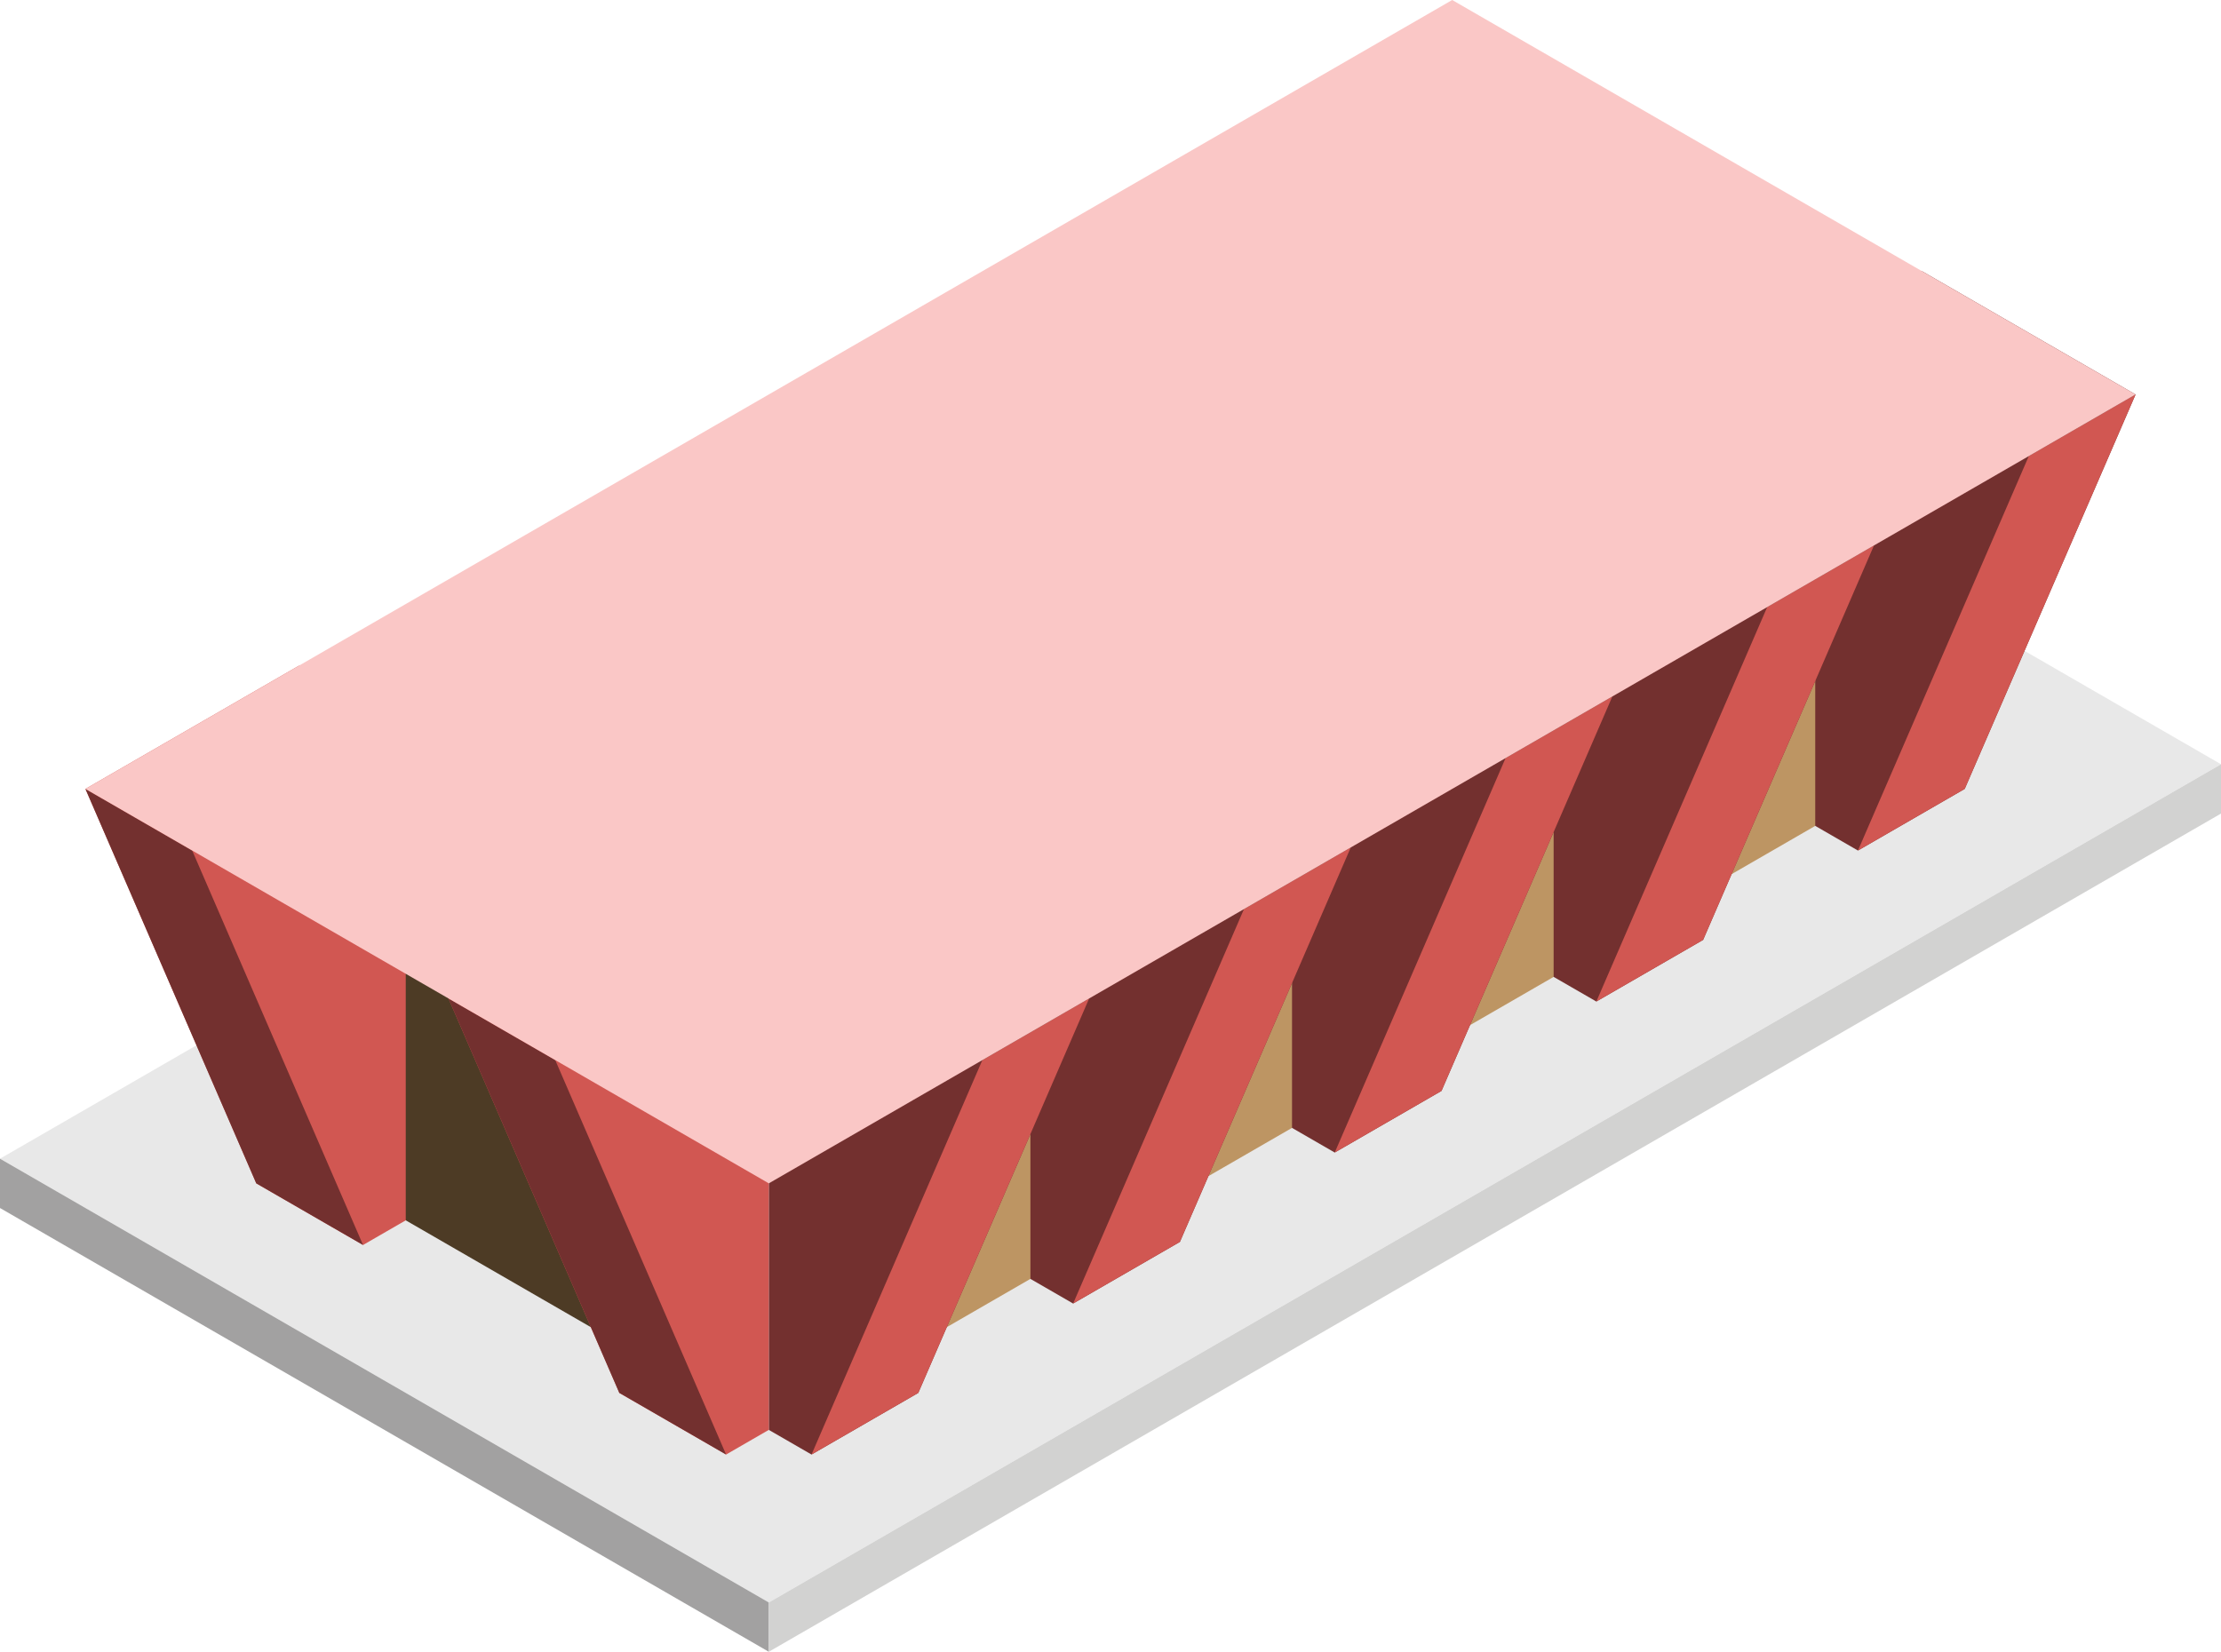
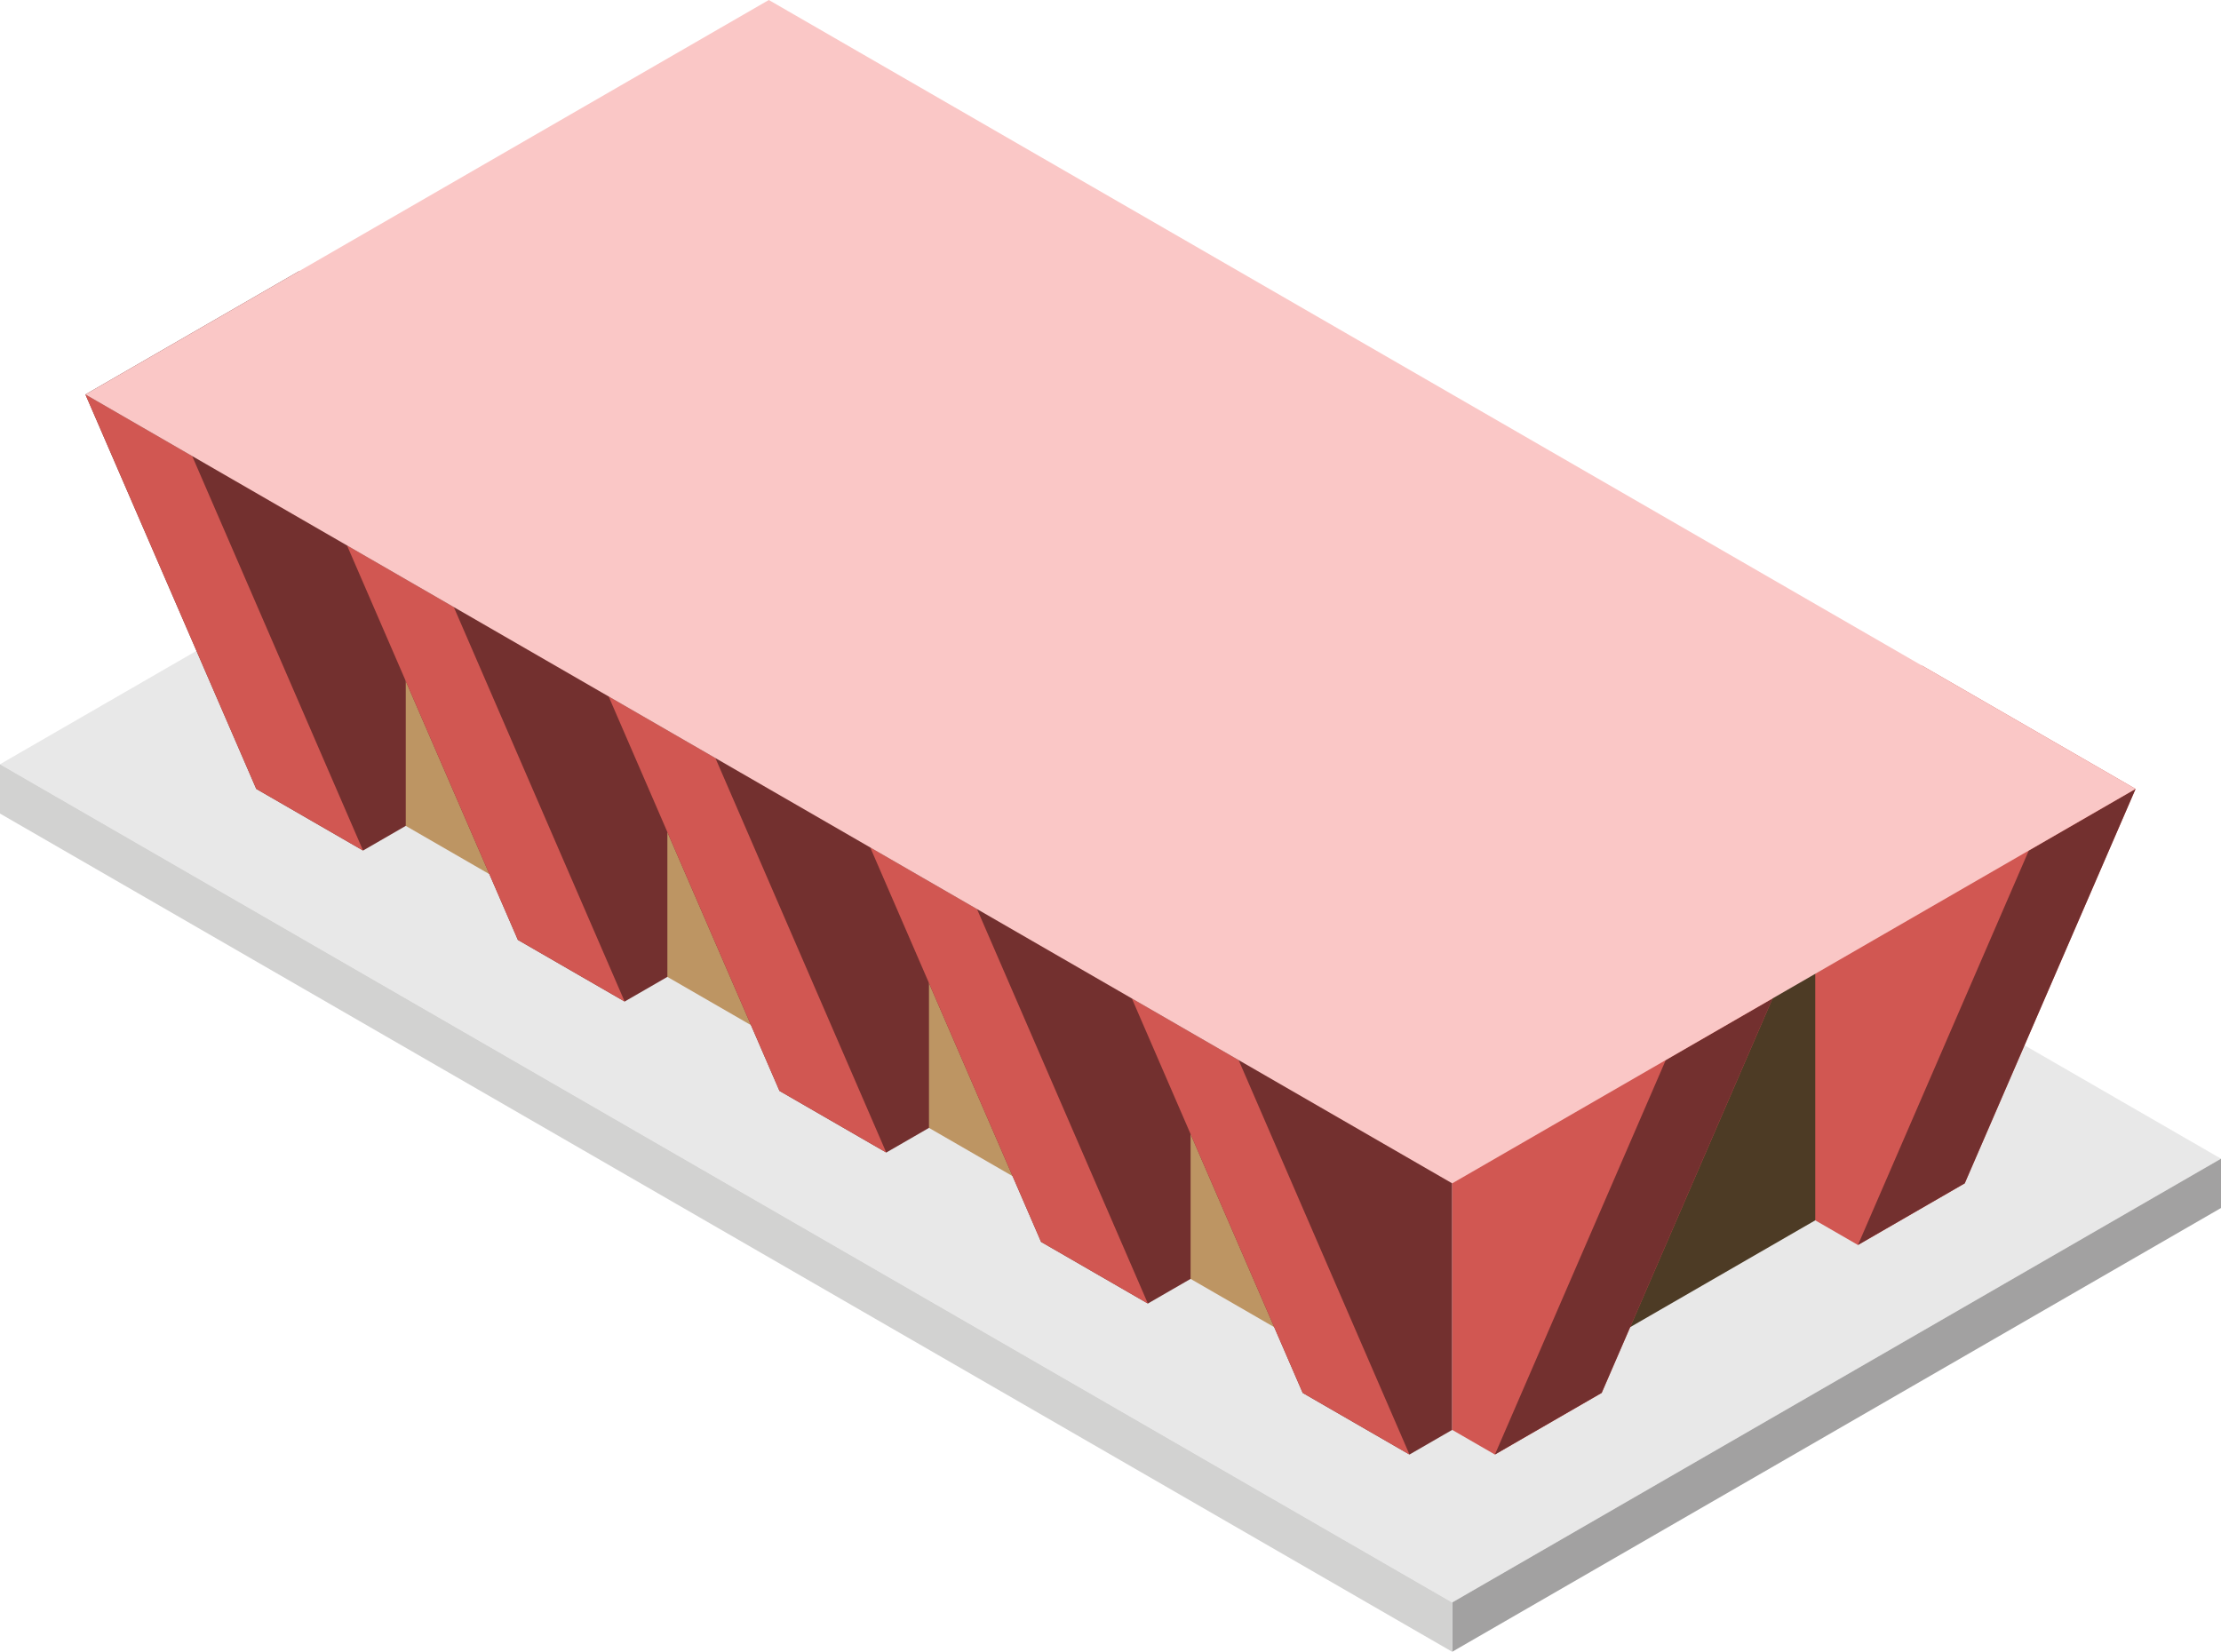
<svg xmlns="http://www.w3.org/2000/svg" id="Layer_1" data-name="Layer 1" viewBox="0 0 260 193.412">
  <defs>
    <style>
      .concrete-top {
        fill: #e8e8e8;
      }

      .window-R-prim {
        fill: #bd9563;
      }

      .window-L-prim {
        fill: #4d3b25;
      }

      .exterior-L-prim {
        fill: #73302f;
      }

      .exterior-R-prim {
        fill: #d15752;
      }

      .cls-1 {
        fill: none;
      }

      .concrete-left {
        fill: #a2a1a1;
      }

      .concrete-right {
        fill: #d2d2d1;
      }

      .top-light {
        fill: #fac7c6;
      }
    </style>
  </defs>
-   <g>
+   <g transform="scale(-1, 1) translate(-260, 0)">
    <path id="Path" class="concrete-top" d="M90,187.639,0,135.677l170-98.15,90,51.962Z" />
    <path id="Path-2" data-name="Path" class="window-R-prim" d="M97.5,163.101,220,92.376l2.5-24.538-125,72.169Z" />
    <path id="Path-3" data-name="Path" class="window-L-prim" d="M82.5,163.101,30,132.791,27.5,96.706,80,127.017Z" />
    <path id="Path-4" data-name="Path" class="exterior-L-prim" d="M212.5,38.971,225,31.754,250,46.188,230,92.376l-12.5,7.217-5-2.887Z" />
    <path id="Path-5" data-name="Path" class="exterior-R-prim" d="M237.5,53.405,250,46.188,230,92.376l-12.5,7.217Z" />
    <path id="Path-6" data-name="Path" class="exterior-L-prim" d="M181.875,56.652l12.5-7.217,25,14.434-20,46.188-12.5,7.217-5-2.887Z" />
    <path id="Path-7" data-name="Path" class="exterior-R-prim" d="M206.875,71.086l12.5-7.217-20,46.188-12.5,7.217Z" />
    <path id="Path-8" data-name="Path" class="exterior-L-prim" d="M151.25,74.334l12.5-7.217,25,14.434-20,46.188-12.5,7.217-5-2.887Z" />
    <path id="Path-9" data-name="Path" class="exterior-R-prim" d="M176.25,88.768l12.5-7.217-20,46.188-12.5,7.217Z" />
    <g id="Group">
      <path id="Path-10" data-name="Path" class="exterior-R-prim" d="M47.5,85.159,35,77.942,10,92.376l20,46.188,12.5,7.217,5-2.887Z" />
      <path id="Path-11" data-name="Path" class="exterior-L-prim" d="M22.5,99.593,10,92.376l20,46.188,12.5,7.217Z" />
    </g>
    <path id="Path-12" data-name="Path" class="exterior-L-prim" d="M120.625,92.015l12.5-7.217,25,14.434-20,46.188-12.5,7.217-5-2.887Z" />
    <path id="Path-13" data-name="Path" class="exterior-R-prim" d="M145.625,106.449l12.5-7.217-20,46.188-12.5,7.217Z" />
    <path id="Path-14" data-name="Path" class="exterior-L-prim" d="M90,109.697l12.5-7.217,25,14.434-20,46.188L95,170.318l-5-2.887Z" />
    <path id="Path-15" data-name="Path" class="exterior-R-prim" d="M115,124.13l12.5-7.217-20,46.188L95,170.318Z" />
    <g id="Group-2" data-name="Group">
      <path id="Path-16" data-name="Path" class="exterior-R-prim" d="M90,109.697,77.5,102.48l-25,14.434,20,46.188L85,170.318l5-2.887Z" />
      <path id="Path-17" data-name="Path" class="exterior-L-prim" d="M65,124.13l-12.5-7.217,20,46.188L85,170.318Z" />
    </g>
    <line id="roof-left" class="cls-1" x1="115" y1="124.13" x2="250" y2="46.188" />
    <line id="Path-18" data-name="Path" class="cls-1" x1="90" y1="109.697" x2="115" y2="124.13" />
    <line id="Path-19" data-name="Path" class="cls-1" x1="90" y1="109.697" x2="65" y2="124.13" />
    <path id="Path-20" data-name="Path" class="concrete-left" d="M90,187.639v5.774L0,141.451v-5.774Z" />
    <path id="Path-21" data-name="Path" class="concrete-right" d="M90,187.639v5.774L260,95.263V89.489Z" />
    <path id="anchor_10_138.564_240" class="top-light" d="M10,92.376,170,0l80,46.188L90,138.564Z" />
  </g>
</svg>
